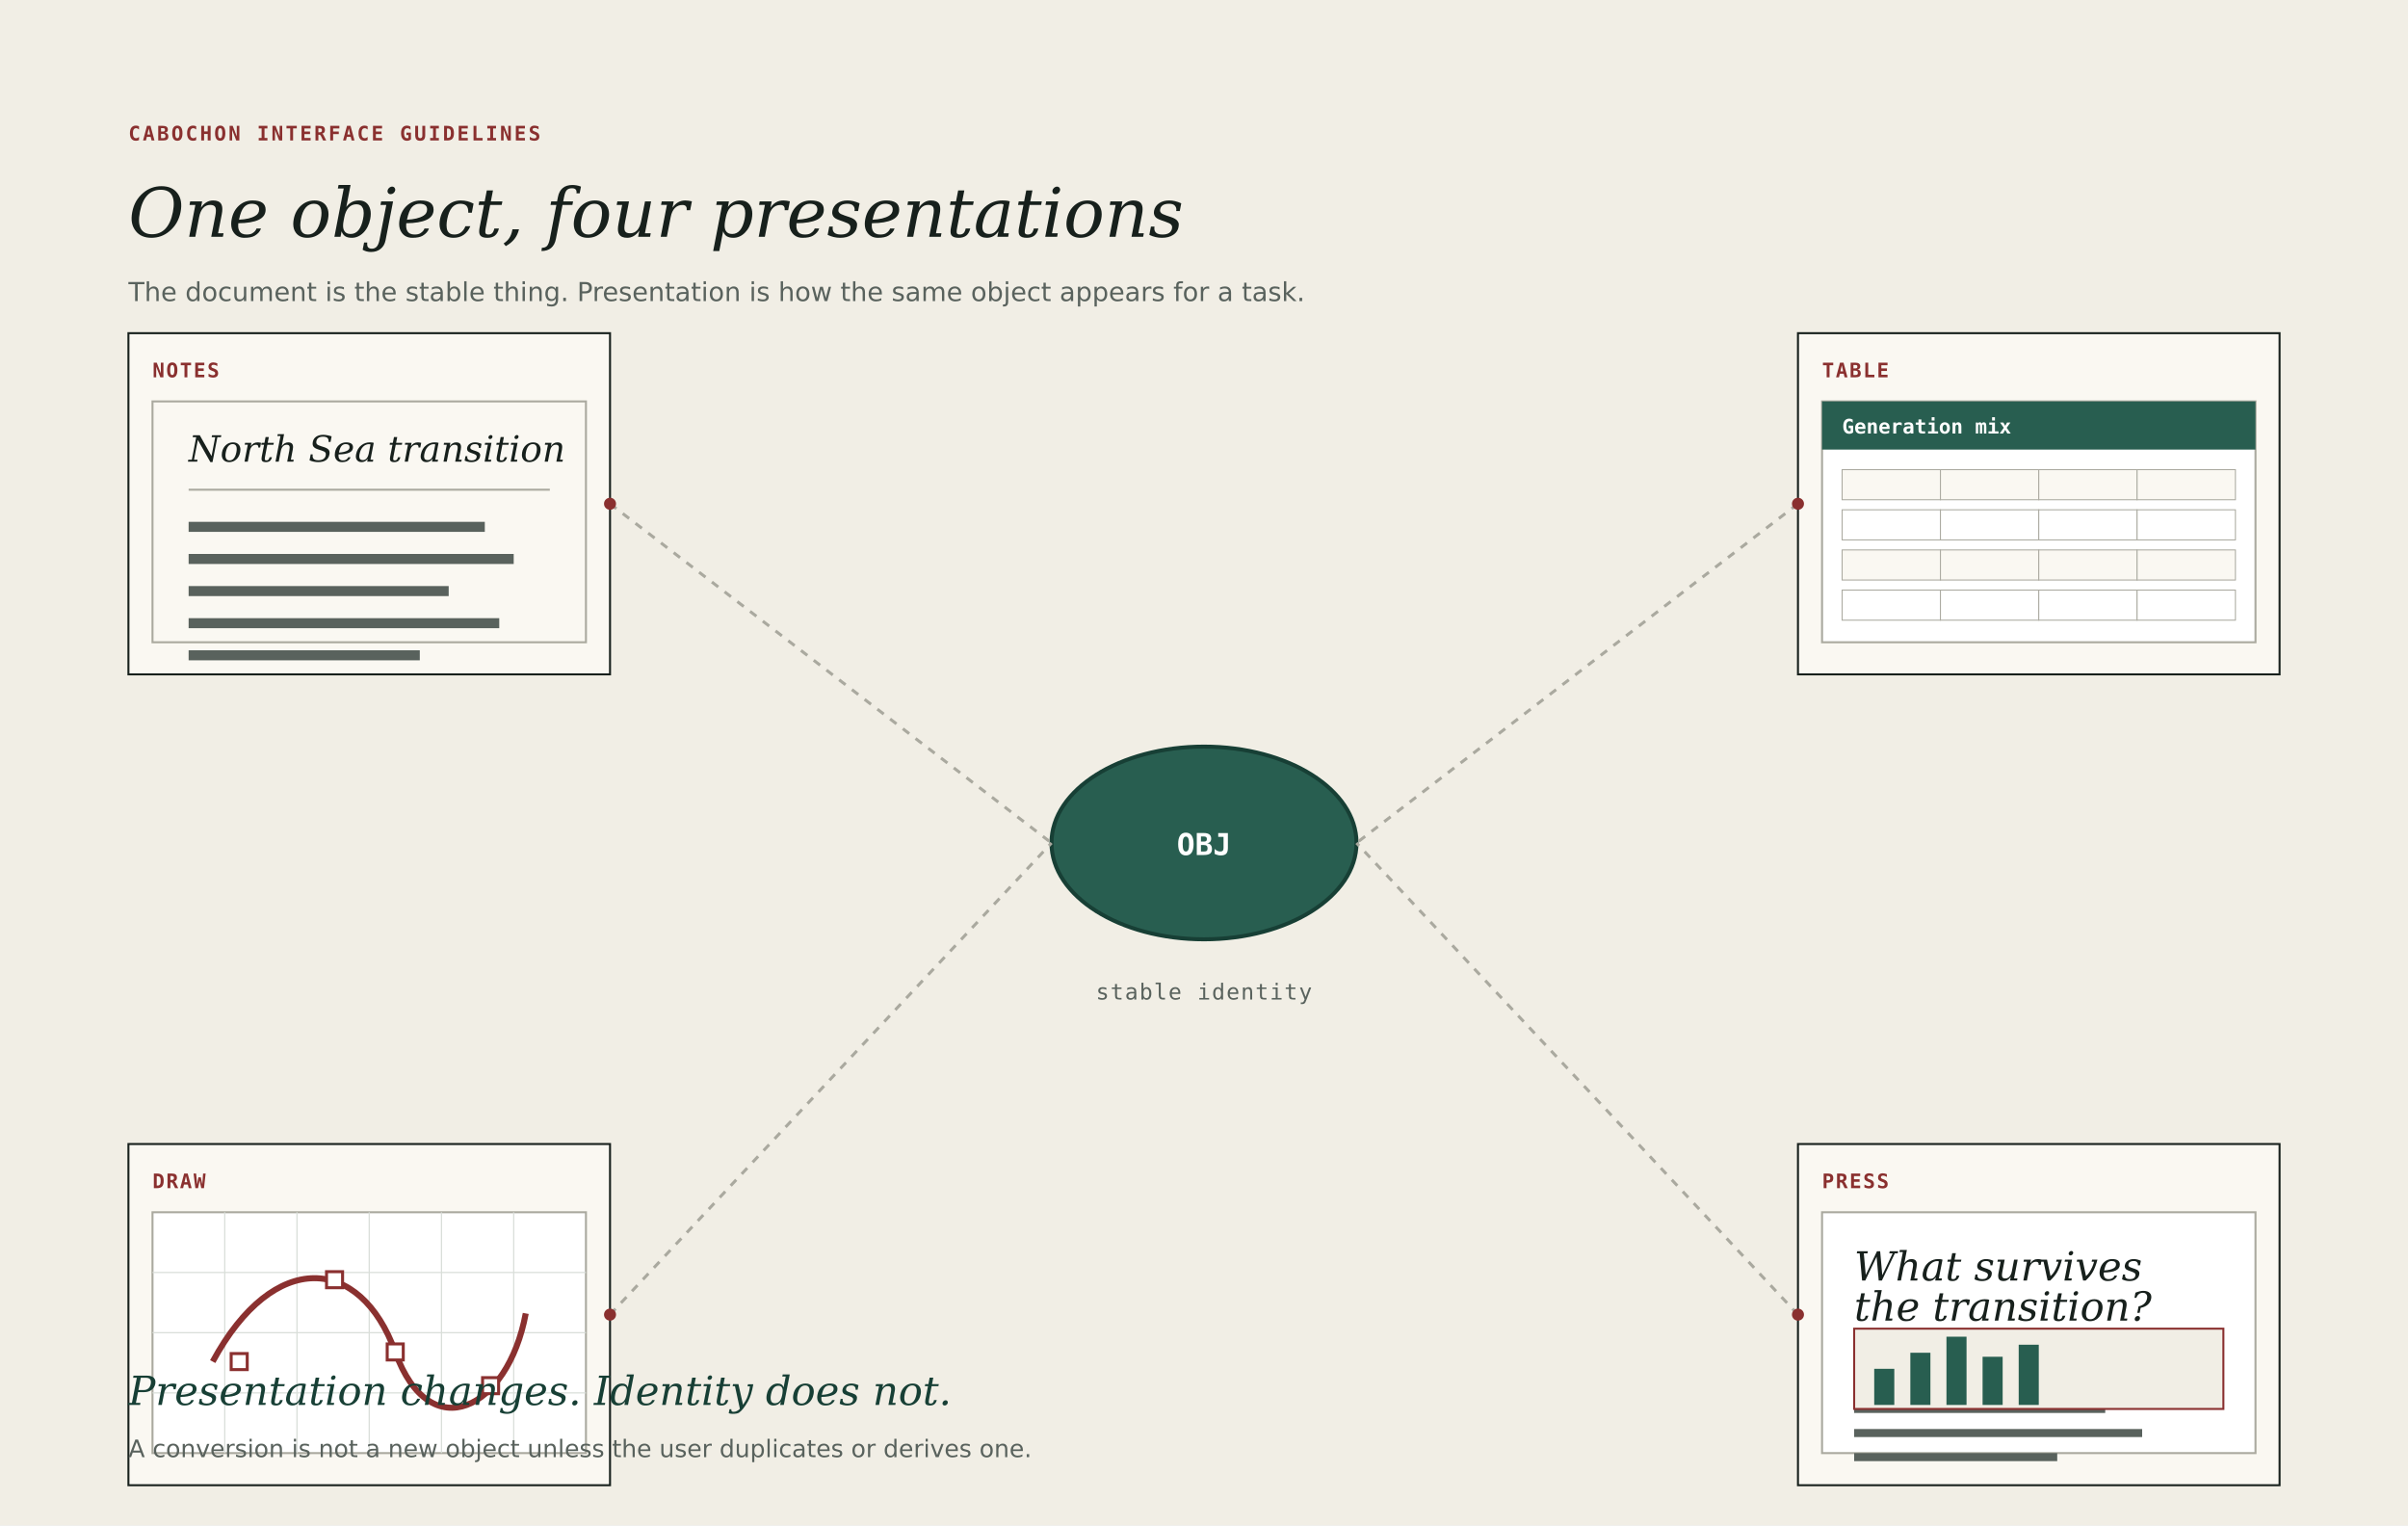
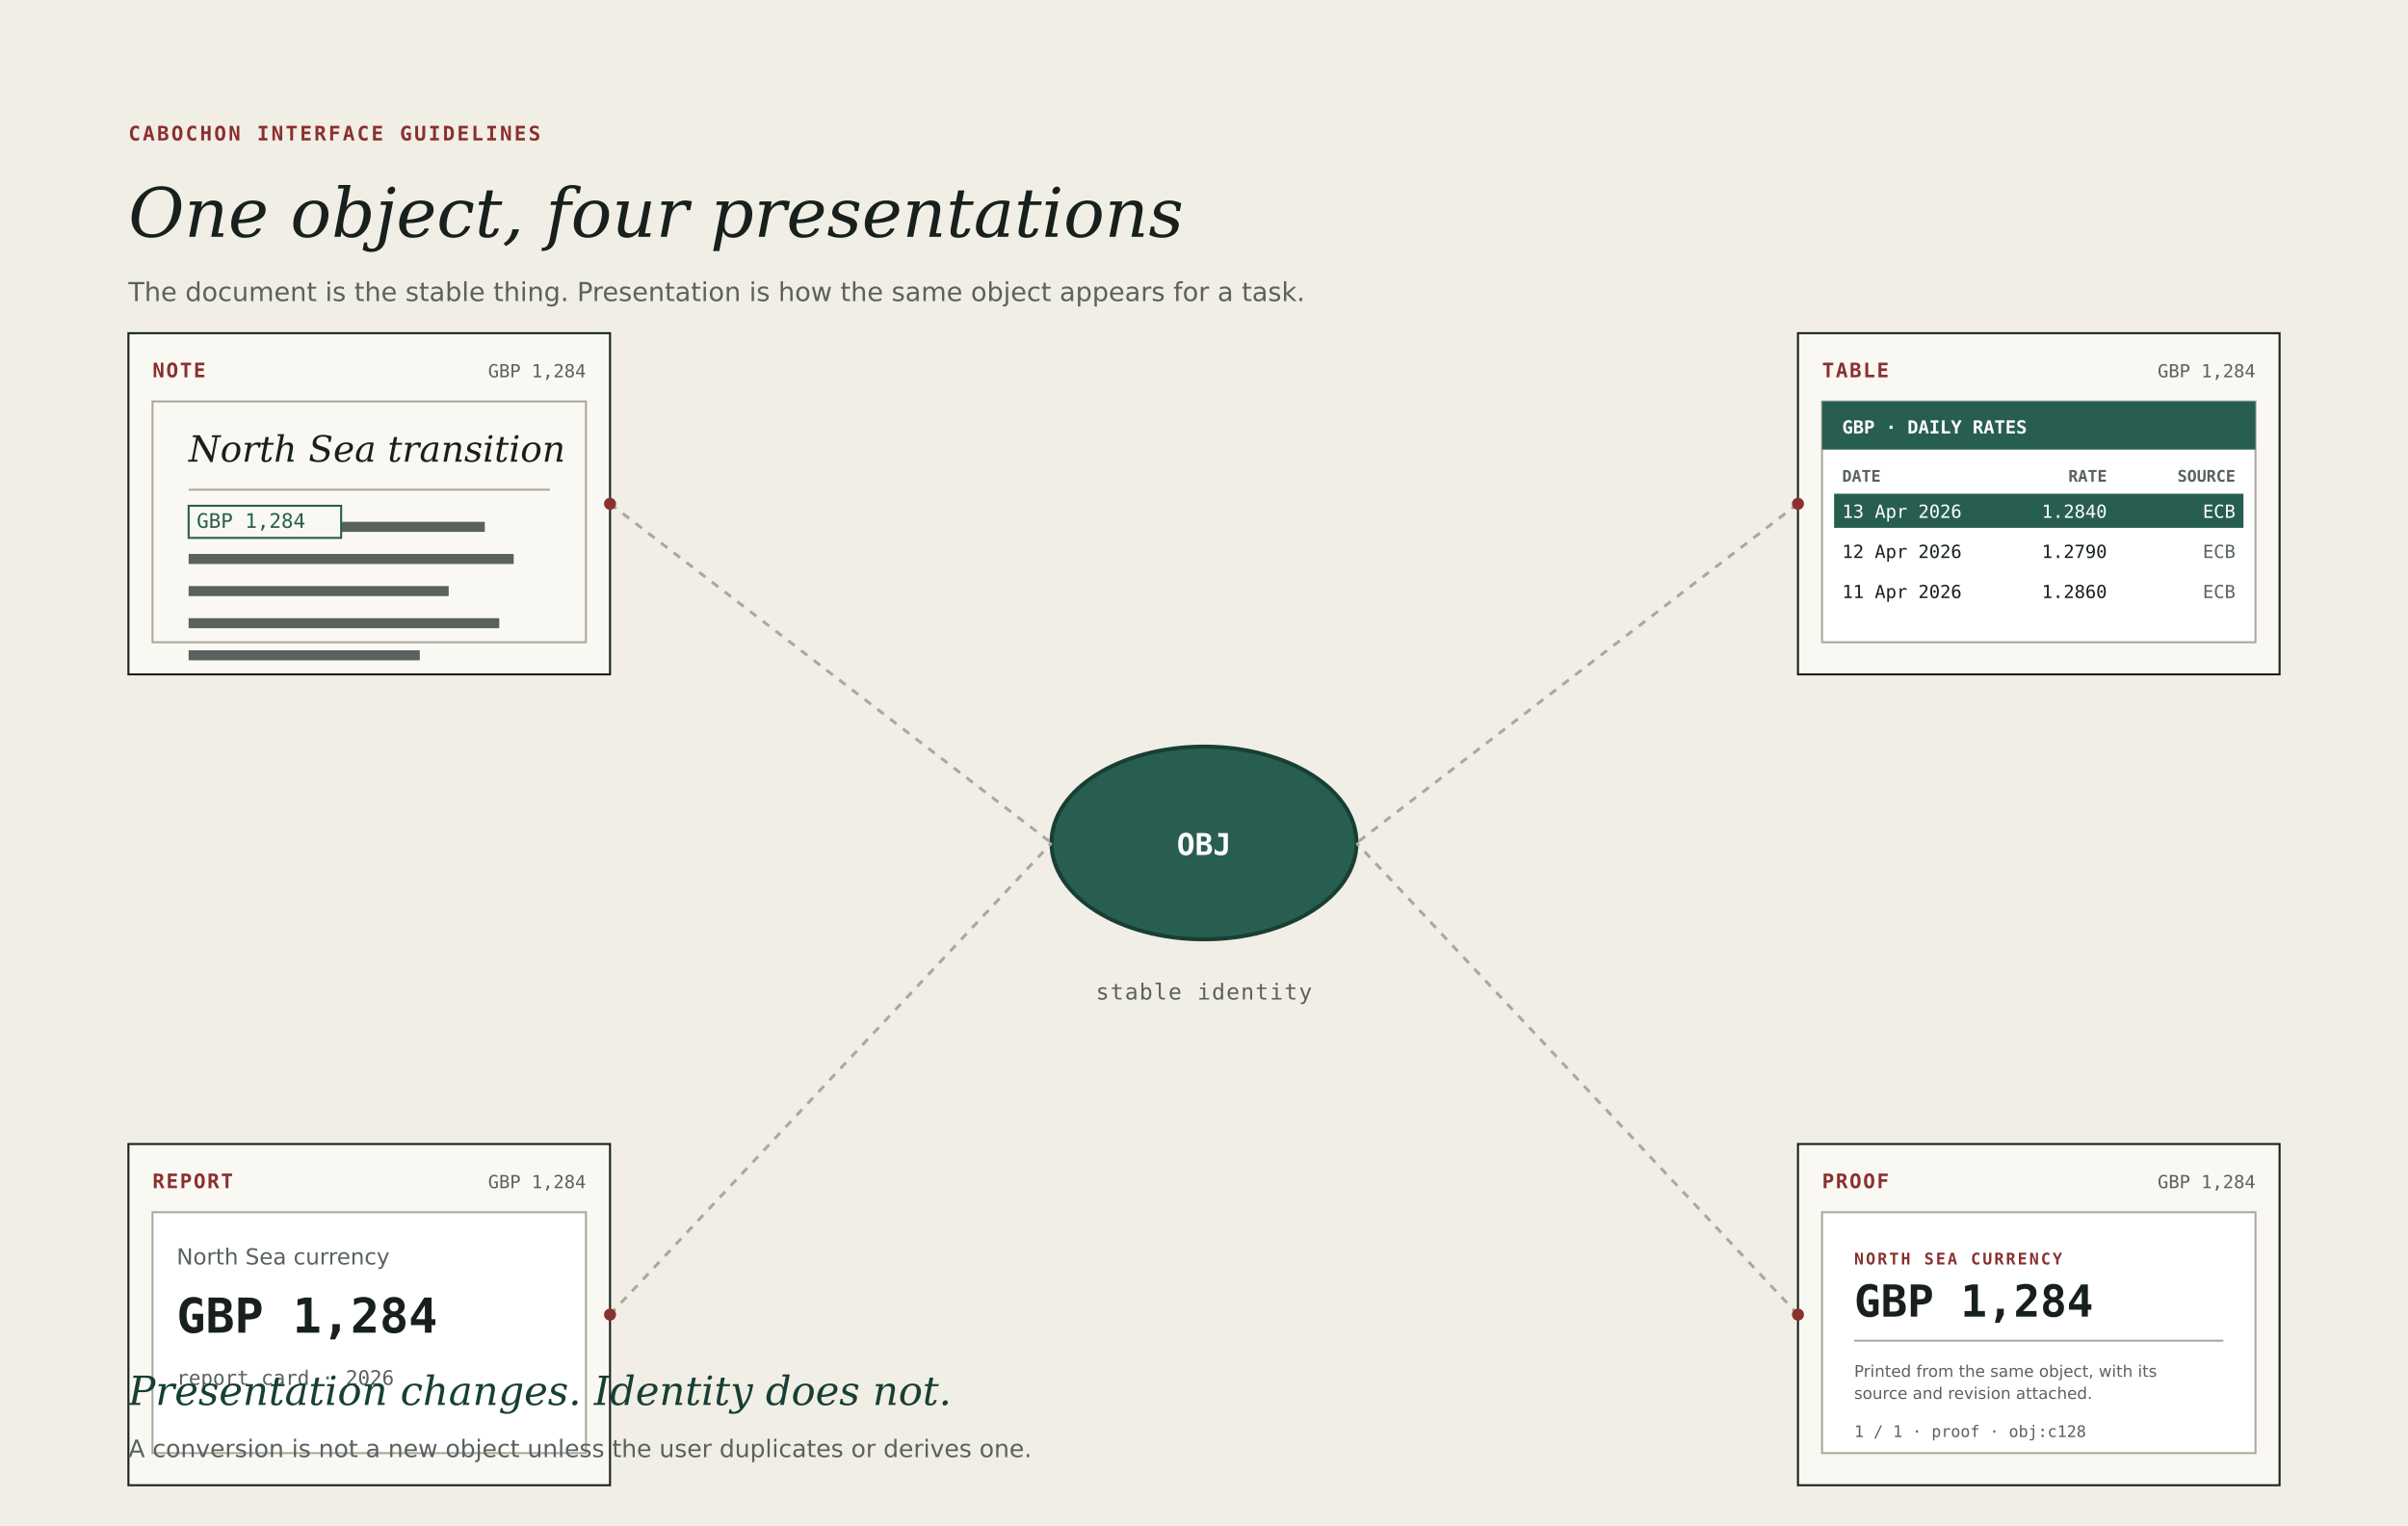
<svg xmlns="http://www.w3.org/2000/svg" viewBox="0 0 1200 760" width="1200" height="760" role="img" aria-labelledby="title desc">
  <rect width="1200" height="760" fill="#F1EEE5" />
  <text x="64" y="70" fill="#8A302F" font-family="'DejaVu Sans Mono', 'Liberation Mono', monospace" font-size="10" font-weight="bold" text-anchor="start" font-style="normal" letter-spacing="1.1">CABOCHON INTERFACE GUIDELINES</text>
  <text x="64" y="118" fill="#17201C" font-family="Georgia, 'DejaVu Serif', 'Times New Roman', serif" font-size="34" font-weight="normal" text-anchor="start" font-style="italic">One object, four presentations</text>
  <text x="64" y="150" fill="#59625D" font-family="'DejaVu Sans', 'Liberation Sans', Arial, sans-serif" font-size="13" font-weight="normal" text-anchor="start" font-style="normal">The document is the stable thing. Presentation is how the same object appears for a task.</text>
  <ellipse cx="600" cy="420" rx="76" ry="48" fill="#285E50" stroke="#173F35" stroke-width="2" />
  <text x="600" y="426" fill="#FFFFFF" font-family="'DejaVu Sans Mono', 'Liberation Mono', monospace" font-size="15" font-weight="bold" text-anchor="middle" font-style="normal">OBJ</text>
  <text x="600" y="498" fill="#59625D" font-family="'DejaVu Sans Mono', 'Liberation Mono', monospace" font-size="11" font-weight="normal" text-anchor="middle" font-style="normal" letter-spacing="0.6">stable identity</text>
  <rect x="64" y="166" width="240" height="170" fill="#FAF8F2" stroke="#17201C" stroke-width="1" rx="0" />
-   <text x="76" y="188" fill="#8A302F" font-family="'DejaVu Sans Mono', 'Liberation Mono', monospace" font-size="10" font-weight="bold" text-anchor="start" font-style="normal" letter-spacing="0.8">NOTES</text>
+   <text x="76" y="188" fill="#8A302F" font-family="'DejaVu Sans Mono', 'Liberation Mono', monospace" font-size="10" font-weight="bold" text-anchor="start" font-style="normal" letter-spacing="0.8">NOTE</text>
+   <text x="292" y="188" fill="#59625D" font-family="'DejaVu Sans Mono', 'Liberation Mono', monospace" font-size="9" font-weight="normal" text-anchor="end" font-style="normal">GBP 1,284</text>
  <rect x="76" y="200" width="216" height="120" fill="#FAF8F2" stroke="#AAA99F" stroke-width="1" rx="0" />
  <text x="94" y="230" fill="#17201C" font-family="Georgia, 'DejaVu Serif', 'Times New Roman', serif" font-size="18" font-weight="normal" text-anchor="start" font-style="italic">North Sea transition</text>
  <line x1="94" y1="244" x2="274" y2="244" stroke="#AAA99F" stroke-width="1" />
  <rect x="94" y="260" width="147.6" height="5" fill="#59625D" stroke-width="1" rx="0" />
  <rect x="94" y="276" width="162.0" height="5" fill="#59625D" stroke-width="1" rx="0" />
  <rect x="94" y="292" width="129.6" height="5" fill="#59625D" stroke-width="1" rx="0" />
  <rect x="94" y="308" width="154.8" height="5" fill="#59625D" stroke-width="1" rx="0" />
  <rect x="94" y="324" width="115.2" height="5" fill="#59625D" stroke-width="1" rx="0" />
+   <rect x="94" y="252" width="76" height="16" fill="#FAF8F2" stroke="#285E50" stroke-width="1" rx="0" />
+   <text x="98" y="263" fill="#285E50" font-family="'DejaVu Sans Mono', 'Liberation Mono', monospace" font-size="10" font-weight="normal" text-anchor="start" font-style="normal">GBP 1,284</text>
  <line x1="304" y1="251" x2="524" y2="420" stroke="#AAA99F" stroke-width="1.5" stroke-dasharray="4 4" />
  <circle cx="304" cy="251" r="3" fill="#8A302F" stroke-width="1" />
  <rect x="896" y="166" width="240" height="170" fill="#FAF8F2" stroke="#17201C" stroke-width="1" rx="0" />
  <text x="908" y="188" fill="#8A302F" font-family="'DejaVu Sans Mono', 'Liberation Mono', monospace" font-size="10" font-weight="bold" text-anchor="start" font-style="normal" letter-spacing="0.8">TABLE</text>
+   <text x="1124" y="188" fill="#59625D" font-family="'DejaVu Sans Mono', 'Liberation Mono', monospace" font-size="9" font-weight="normal" text-anchor="end" font-style="normal">GBP 1,284</text>
  <rect x="908" y="200" width="216" height="120" fill="#FFFFFF" stroke="#AAA99F" stroke-width="1" rx="0" />
  <rect x="908" y="200" width="216" height="24" fill="#285E50" stroke-width="1" rx="0" />
-   <text x="918" y="216" fill="#FFFFFF" font-family="'DejaVu Sans Mono', 'Liberation Mono', monospace" font-size="10" font-weight="bold" text-anchor="start" font-style="normal">Generation mix</text>
-   <rect x="918.0" y="234" width="49.0" height="15" fill="#FAF8F2" stroke="#AAA99F" stroke-width="0.5" rx="0" />
-   <rect x="967.0" y="234" width="49.0" height="15" fill="#FAF8F2" stroke="#AAA99F" stroke-width="0.5" rx="0" />
-   <rect x="1016.0" y="234" width="49.0" height="15" fill="#FAF8F2" stroke="#AAA99F" stroke-width="0.5" rx="0" />
-   <rect x="1065.0" y="234" width="49.0" height="15" fill="#FAF8F2" stroke="#AAA99F" stroke-width="0.5" rx="0" />
-   <rect x="918.0" y="254" width="49.0" height="15" fill="#FFFFFF" stroke="#AAA99F" stroke-width="0.5" rx="0" />
-   <rect x="967.0" y="254" width="49.0" height="15" fill="#FFFFFF" stroke="#AAA99F" stroke-width="0.5" rx="0" />
-   <rect x="1016.0" y="254" width="49.0" height="15" fill="#FFFFFF" stroke="#AAA99F" stroke-width="0.5" rx="0" />
-   <rect x="1065.0" y="254" width="49.0" height="15" fill="#FFFFFF" stroke="#AAA99F" stroke-width="0.5" rx="0" />
-   <rect x="918.0" y="274" width="49.0" height="15" fill="#FAF8F2" stroke="#AAA99F" stroke-width="0.5" rx="0" />
-   <rect x="967.0" y="274" width="49.0" height="15" fill="#FAF8F2" stroke="#AAA99F" stroke-width="0.5" rx="0" />
-   <rect x="1016.0" y="274" width="49.0" height="15" fill="#FAF8F2" stroke="#AAA99F" stroke-width="0.5" rx="0" />
-   <rect x="1065.0" y="274" width="49.0" height="15" fill="#FAF8F2" stroke="#AAA99F" stroke-width="0.5" rx="0" />
-   <rect x="918.0" y="294" width="49.0" height="15" fill="#FFFFFF" stroke="#AAA99F" stroke-width="0.5" rx="0" />
-   <rect x="967.0" y="294" width="49.0" height="15" fill="#FFFFFF" stroke="#AAA99F" stroke-width="0.5" rx="0" />
-   <rect x="1016.0" y="294" width="49.0" height="15" fill="#FFFFFF" stroke="#AAA99F" stroke-width="0.5" rx="0" />
-   <rect x="1065.0" y="294" width="49.0" height="15" fill="#FFFFFF" stroke="#AAA99F" stroke-width="0.5" rx="0" />
+   <text x="918" y="216" fill="#FFFFFF" font-family="'DejaVu Sans Mono', 'Liberation Mono', monospace" font-size="9" font-weight="bold" text-anchor="start" font-style="normal">GBP · DAILY RATES</text>
+   <text x="918" y="240" fill="#59625D" font-family="'DejaVu Sans Mono', 'Liberation Mono', monospace" font-size="8" font-weight="bold" text-anchor="start" font-style="normal">DATE</text>
+   <text x="1050" y="240" fill="#59625D" font-family="'DejaVu Sans Mono', 'Liberation Mono', monospace" font-size="8" font-weight="bold" text-anchor="end" font-style="normal">RATE</text>
+   <text x="1114" y="240" fill="#59625D" font-family="'DejaVu Sans Mono', 'Liberation Mono', monospace" font-size="8" font-weight="bold" text-anchor="end" font-style="normal">SOURCE</text>
+   <rect x="914" y="246" width="204" height="17" fill="#285E50" stroke-width="1" rx="0" />
+   <text x="918" y="258" fill="#FFFFFF" font-family="'DejaVu Sans Mono', 'Liberation Mono', monospace" font-size="9" font-weight="normal" text-anchor="start" font-style="normal">13 Apr 2026</text>
+   <text x="1050" y="258" fill="#FFFFFF" font-family="'DejaVu Sans Mono', 'Liberation Mono', monospace" font-size="9" font-weight="normal" text-anchor="end" font-style="normal">1.2840</text>
+   <text x="1114" y="258" fill="#FFFFFF" font-family="'DejaVu Sans Mono', 'Liberation Mono', monospace" font-size="9" font-weight="normal" text-anchor="end" font-style="normal">ECB</text>
+   <text x="918" y="278" fill="#17201C" font-family="'DejaVu Sans Mono', 'Liberation Mono', monospace" font-size="9" font-weight="normal" text-anchor="start" font-style="normal">12 Apr 2026</text>
+   <text x="1050" y="278" fill="#17201C" font-family="'DejaVu Sans Mono', 'Liberation Mono', monospace" font-size="9" font-weight="normal" text-anchor="end" font-style="normal">1.2790</text>
+   <text x="1114" y="278" fill="#59625D" font-family="'DejaVu Sans Mono', 'Liberation Mono', monospace" font-size="9" font-weight="normal" text-anchor="end" font-style="normal">ECB</text>
+   <text x="918" y="298" fill="#17201C" font-family="'DejaVu Sans Mono', 'Liberation Mono', monospace" font-size="9" font-weight="normal" text-anchor="start" font-style="normal">11 Apr 2026</text>
+   <text x="1050" y="298" fill="#17201C" font-family="'DejaVu Sans Mono', 'Liberation Mono', monospace" font-size="9" font-weight="normal" text-anchor="end" font-style="normal">1.2860</text>
+   <text x="1114" y="298" fill="#59625D" font-family="'DejaVu Sans Mono', 'Liberation Mono', monospace" font-size="9" font-weight="normal" text-anchor="end" font-style="normal">ECB</text>
  <line x1="896" y1="251" x2="676" y2="420" stroke="#AAA99F" stroke-width="1.5" stroke-dasharray="4 4" />
  <circle cx="896" cy="251" r="3" fill="#8A302F" stroke-width="1" />
  <rect x="64" y="570" width="240" height="170" fill="#FAF8F2" stroke="#17201C" stroke-width="1" rx="0" />
-   <text x="76" y="592" fill="#8A302F" font-family="'DejaVu Sans Mono', 'Liberation Mono', monospace" font-size="10" font-weight="bold" text-anchor="start" font-style="normal" letter-spacing="0.8">DRAW</text>
+   <text x="76" y="592" fill="#8A302F" font-family="'DejaVu Sans Mono', 'Liberation Mono', monospace" font-size="10" font-weight="bold" text-anchor="start" font-style="normal" letter-spacing="0.8">REPORT</text>
+   <text x="292" y="592" fill="#59625D" font-family="'DejaVu Sans Mono', 'Liberation Mono', monospace" font-size="9" font-weight="normal" text-anchor="end" font-style="normal">GBP 1,284</text>
  <rect x="76" y="604" width="216" height="120" fill="#FFFFFF" stroke="#AAA99F" stroke-width="1" rx="0" />
-   <line x1="112.0" y1="604" x2="112.0" y2="724" stroke="#D9DED9" stroke-width="0.6" />
-   <line x1="148.0" y1="604" x2="148.0" y2="724" stroke="#D9DED9" stroke-width="0.6" />
-   <line x1="184.0" y1="604" x2="184.0" y2="724" stroke="#D9DED9" stroke-width="0.6" />
-   <line x1="220.0" y1="604" x2="220.0" y2="724" stroke="#D9DED9" stroke-width="0.6" />
-   <line x1="256.0" y1="604" x2="256.0" y2="724" stroke="#D9DED9" stroke-width="0.6" />
-   <line x1="76" y1="634.0" x2="292" y2="634.0" stroke="#D9DED9" stroke-width="0.6" />
-   <line x1="76" y1="664.0" x2="292" y2="664.0" stroke="#D9DED9" stroke-width="0.6" />
-   <line x1="76" y1="694.0" x2="292" y2="694.0" stroke="#D9DED9" stroke-width="0.6" />
-   <path d="M 106 678.4 C 136.48 622.0, 179.68 625.6, 196.96 673.6 S 253.12 702.4, 262 654.4" fill="none" stroke="#8A302F" stroke-width="3" />
-   <rect x="115.2" y="674.4" width="8" height="8" fill="#FFFFFF" stroke="#8A302F" stroke-width="1.5" rx="0" />
-   <rect x="162.72" y="633.6" width="8" height="8" fill="#FFFFFF" stroke="#8A302F" stroke-width="1.5" rx="0" />
-   <rect x="192.96" y="669.6" width="8" height="8" fill="#FFFFFF" stroke="#8A302F" stroke-width="1.5" rx="0" />
-   <rect x="240.48" y="686.4" width="8" height="8" fill="#FFFFFF" stroke="#8A302F" stroke-width="1.5" rx="0" />
+   <text x="88" y="630" fill="#59625D" font-family="'DejaVu Sans', 'Liberation Sans', Arial, sans-serif" font-size="11" font-weight="normal" text-anchor="start" font-style="normal">North Sea currency</text>
+   <text x="88" y="664" fill="#17201C" font-family="'DejaVu Sans Mono', 'Liberation Mono', monospace" font-size="24" font-weight="bold" text-anchor="start" font-style="normal">GBP 1,284</text>
+   <text x="88" y="690" fill="#59625D" font-family="'DejaVu Sans Mono', 'Liberation Mono', monospace" font-size="10" font-weight="normal" text-anchor="start" font-style="normal">report card · 2026</text>
  <line x1="304" y1="655" x2="524" y2="420" stroke="#AAA99F" stroke-width="1.5" stroke-dasharray="4 4" />
  <circle cx="304" cy="655" r="3" fill="#8A302F" stroke-width="1" />
  <rect x="896" y="570" width="240" height="170" fill="#FAF8F2" stroke="#17201C" stroke-width="1" rx="0" />
-   <text x="908" y="592" fill="#8A302F" font-family="'DejaVu Sans Mono', 'Liberation Mono', monospace" font-size="10" font-weight="bold" text-anchor="start" font-style="normal" letter-spacing="0.8">PRESS</text>
+   <text x="908" y="592" fill="#8A302F" font-family="'DejaVu Sans Mono', 'Liberation Mono', monospace" font-size="10" font-weight="bold" text-anchor="start" font-style="normal" letter-spacing="0.8">PROOF</text>
+   <text x="1124" y="592" fill="#59625D" font-family="'DejaVu Sans Mono', 'Liberation Mono', monospace" font-size="9" font-weight="normal" text-anchor="end" font-style="normal">GBP 1,284</text>
  <rect x="908" y="604" width="216" height="120" fill="#FFFFFF" stroke="#AAA99F" stroke-width="1" rx="0" />
-   <text x="924" y="638" fill="#17201C" font-family="Georgia, 'DejaVu Serif', 'Times New Roman', serif" font-size="20" font-weight="normal" text-anchor="start" font-style="italic">What survives</text>
-   <text x="924" y="658" fill="#17201C" font-family="Georgia, 'DejaVu Serif', 'Times New Roman', serif" font-size="20" font-weight="normal" text-anchor="start" font-style="italic">the transition?</text>
-   <rect x="924" y="676" width="136.16" height="4" fill="#59625D" stroke-width="1" rx="0" />
-   <rect x="924" y="688" width="150.88" height="4" fill="#59625D" stroke-width="1" rx="0" />
-   <rect x="924" y="700" width="125.12" height="4" fill="#59625D" stroke-width="1" rx="0" />
-   <rect x="924" y="712" width="143.52" height="4" fill="#59625D" stroke-width="1" rx="0" />
-   <rect x="924" y="724" width="101.2" height="4" fill="#59625D" stroke-width="1" rx="0" />
-   <rect x="924" y="662" width="184" height="40" fill="#F1EEE5" stroke="#8A302F" stroke-width="1" rx="0" />
-   <rect x="934" y="682" width="10" height="18" fill="#285E50" stroke-width="1" rx="0" />
-   <rect x="952" y="674" width="10" height="26" fill="#285E50" stroke-width="1" rx="0" />
-   <rect x="970" y="666" width="10" height="34" fill="#285E50" stroke-width="1" rx="0" />
-   <rect x="988" y="676" width="10" height="24" fill="#285E50" stroke-width="1" rx="0" />
-   <rect x="1006" y="670" width="10" height="30" fill="#285E50" stroke-width="1" rx="0" />
+   <text x="924" y="630" fill="#8A302F" font-family="'DejaVu Sans Mono', 'Liberation Mono', monospace" font-size="8" font-weight="bold" text-anchor="start" font-style="normal" letter-spacing="1">NORTH SEA CURRENCY</text>
+   <text x="924" y="656" fill="#17201C" font-family="'DejaVu Sans Mono', 'Liberation Mono', monospace" font-size="22" font-weight="bold" text-anchor="start" font-style="normal">GBP 1,284</text>
+   <line x1="924" y1="668" x2="1108" y2="668" stroke="#AAA99F" stroke-width="1" />
+   <text x="924" y="686" fill="#59625D" font-family="'DejaVu Sans', 'Liberation Sans', Arial, sans-serif" font-size="8" font-weight="normal" text-anchor="start" font-style="normal">Printed from the same object, with its</text>
+   <text x="924" y="697" fill="#59625D" font-family="'DejaVu Sans', 'Liberation Sans', Arial, sans-serif" font-size="8" font-weight="normal" text-anchor="start" font-style="normal">source and revision attached.</text>
+   <text x="924" y="716" fill="#59625D" font-family="'DejaVu Sans Mono', 'Liberation Mono', monospace" font-size="8" font-weight="normal" text-anchor="start" font-style="normal">1 / 1 · proof · obj:c128</text>
  <line x1="896" y1="655" x2="676" y2="420" stroke="#AAA99F" stroke-width="1.5" stroke-dasharray="4 4" />
  <circle cx="896" cy="655" r="3" fill="#8A302F" stroke-width="1" />
  <text x="64" y="700" fill="#173F35" font-family="Georgia, 'DejaVu Serif', 'Times New Roman', serif" font-size="20" font-weight="normal" text-anchor="start" font-style="italic">Presentation changes. Identity does not.</text>
  <text x="64" y="726" fill="#59625D" font-family="'DejaVu Sans', 'Liberation Sans', Arial, sans-serif" font-size="12" font-weight="normal" text-anchor="start" font-style="normal">A conversion is not a new object unless the user duplicates or derives one.</text>
</svg>
